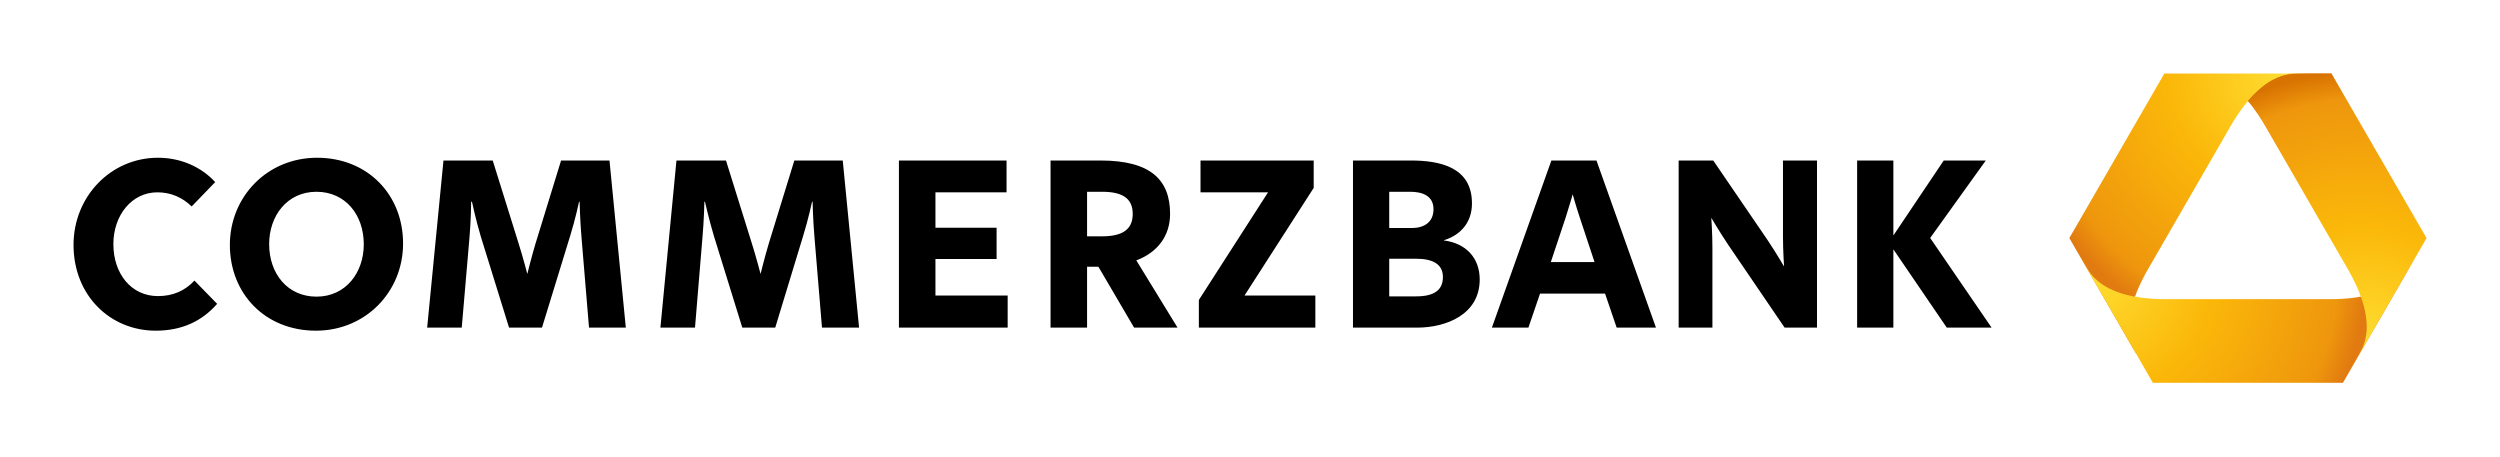
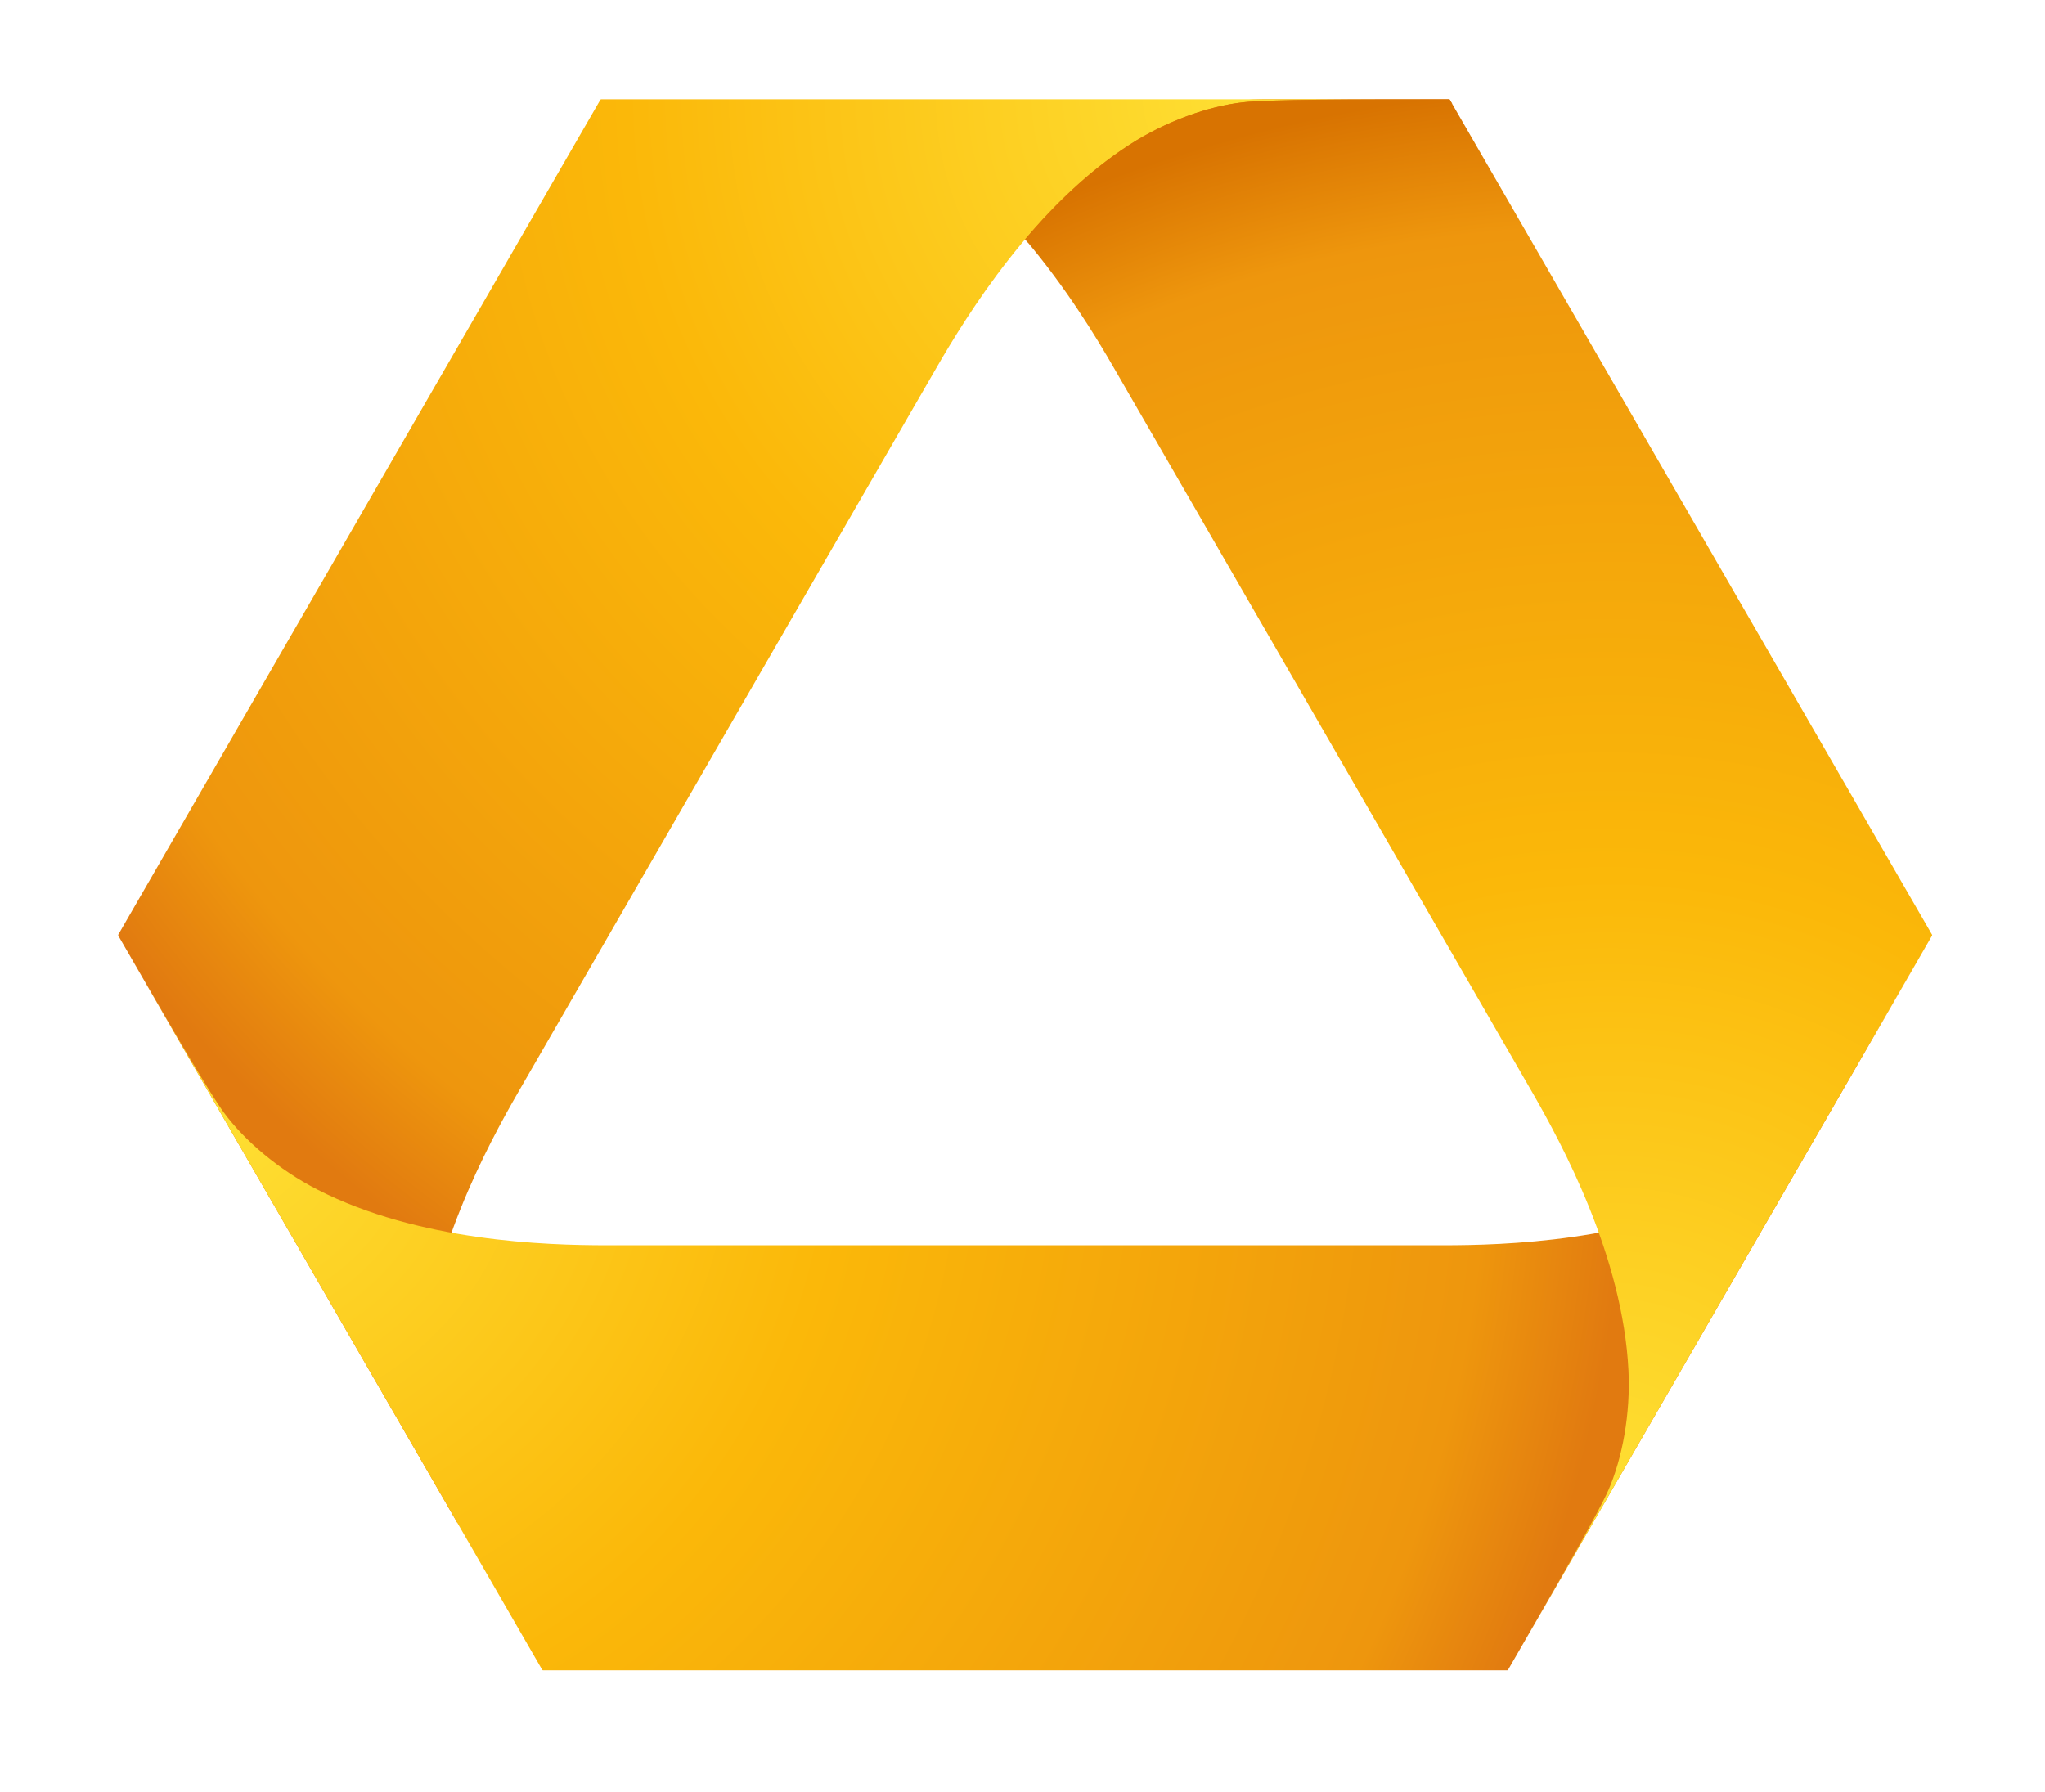
- <svg xmlns="http://www.w3.org/2000/svg" xmlns:xlink="http://www.w3.org/1999/xlink" version="1.0" width="602.362" height="109.949" id="svg3681">
+ <svg xmlns="http://www.w3.org/2000/svg" xmlns:xlink="http://www.w3.org/1999/xlink" viewBox="493 13 97 85" width="97" height="85" id="svg3681">
  <defs id="defs3683">
    <radialGradient cx="0" cy="0" r="1" fx="0" fy="0" id="radialGradient263" gradientUnits="userSpaceOnUse" gradientTransform="matrix(24.97987,0,0,-24.97987,568.2424,786.9062)" spreadMethod="pad">
      <stop id="stop265" style="stop-color:#fedf33;stop-opacity:1" offset="0" />
      <stop id="stop267" style="stop-color:#fbb809;stop-opacity:1" offset="0.44" />
      <stop id="stop269" style="stop-color:#ee960d;stop-opacity:1" offset="0.9" />
      <stop id="stop271" style="stop-color:#d87301;stop-opacity:1" offset="1" />
    </radialGradient>
    <radialGradient cx="0" cy="0" r="1" fx="0" fy="0" id="radialGradient3640" xlink:href="#radialGradient263" gradientUnits="userSpaceOnUse" gradientTransform="matrix(24.97987,0,0,-24.97987,568.2424,786.9062)" spreadMethod="pad" />
    <radialGradient cx="0" cy="0" r="1" fx="0" fy="0" id="radialGradient239" gradientUnits="userSpaceOnUse" gradientTransform="matrix(24.91013,0,0,-24.91013,543.5996,793.6512)" spreadMethod="pad">
      <stop id="stop241" style="stop-color:#fedf33;stop-opacity:1" offset="0" />
      <stop id="stop243" style="stop-color:#fbb809;stop-opacity:1" offset="0.44" />
      <stop id="stop245" style="stop-color:#ee960d;stop-opacity:1" offset="0.9" />
      <stop id="stop247" style="stop-color:#e17a10;stop-opacity:1" offset="1" />
    </radialGradient>
    <radialGradient cx="0" cy="0" r="1" fx="0" fy="0" id="radialGradient3643" xlink:href="#radialGradient239" gradientUnits="userSpaceOnUse" gradientTransform="matrix(24.91013,0,0,-24.91013,543.5996,793.6512)" spreadMethod="pad" />
    <radialGradient cx="0" cy="0" r="1" fx="0" fy="0" id="radialGradient215" gradientUnits="userSpaceOnUse" gradientTransform="matrix(24.92003,0,0,-24.92003,561.7563,811.7266)" spreadMethod="pad">
      <stop id="stop217" style="stop-color:#fedf33;stop-opacity:1" offset="0" />
      <stop id="stop219" style="stop-color:#fbb809;stop-opacity:1" offset="0.44" />
      <stop id="stop221" style="stop-color:#ee960d;stop-opacity:1" offset="0.9" />
      <stop id="stop223" style="stop-color:#e17a10;stop-opacity:1" offset="1" />
    </radialGradient>
    <radialGradient cx="0" cy="0" r="1" fx="0" fy="0" id="radialGradient3646" xlink:href="#radialGradient215" gradientUnits="userSpaceOnUse" gradientTransform="matrix(24.92003,0,0,-24.92003,561.7563,811.7266)" spreadMethod="pad" />
    <radialGradient cx="0" cy="0" r="1" fx="0" fy="0" id="radialGradient191" gradientUnits="userSpaceOnUse" gradientTransform="matrix(24.90173,0,0,-24.90172,568.2589,786.9869)" spreadMethod="pad">
      <stop id="stop193" style="stop-color:#fedf33;stop-opacity:1" offset="0" />
      <stop id="stop195" style="stop-color:#fbb809;stop-opacity:1" offset="0.44" />
      <stop id="stop197" style="stop-color:#ee960d;stop-opacity:1" offset="0.9" />
      <stop id="stop199" style="stop-color:#e17a10;stop-opacity:1" offset="1" />
    </radialGradient>
    <radialGradient cx="0" cy="0" r="1" fx="0" fy="0" id="radialGradient3649" xlink:href="#radialGradient191" gradientUnits="userSpaceOnUse" gradientTransform="matrix(24.90173,0,0,-24.90172,568.2589,786.9869)" spreadMethod="pad" />
  </defs>
-   <g transform="translate(-544.2735,-995.3011)" id="layer1">
+   <g transform="translate(-544.2735,-995.3011)">
    <g transform="matrix(2.66676,0,0,-2.66676,-401.8437,3177.69)" id="g3651">
      <path d="M 562.198,811.726 C 561.613,811.726 559.874,811.726 557.853,809.272 L 557.853,809.272 C 557.879,809.241 557.905,809.21 557.932,809.178 L 557.932,809.178 C 558.451,809.785 559.102,810.406 559.801,810.858 L 559.801,810.858 C 560.447,811.274 561.196,811.552 561.816,811.62 L 561.816,811.62 C 562.268,811.67 563.763,811.651 565.465,811.651 L 565.465,811.651 C 565.474,811.651 565.479,811.647 565.483,811.642 L 565.483,811.642 L 565.439,811.716 C 565.436,811.723 565.43,811.726 565.423,811.726 L 565.423,811.726 L 562.198,811.726 z" id="path201" style="fill:url(#radialGradient3649);stroke:none" />
      <path d="M 550.345,811.726 C 550.339,811.726 550.332,811.724 550.328,811.717 L 550.328,811.717 L 543.998,800.753 L 542.013,797.315 L 541.783,796.916 L 541.753,796.865 C 541.751,796.861 541.751,796.854 541.755,796.846 L 541.755,796.846 L 547.785,786.402 L 547.785,786.445 C 547.654,786.685 547.56,786.87 547.51,786.986 L 547.51,786.986 C 547.258,787.557 547.115,788.347 547.152,789.115 L 547.152,789.115 C 547.254,791.137 548.329,793.132 548.87,794.068 L 548.87,794.068 C 550.138,796.264 552.589,800.511 552.589,800.511 L 552.589,800.511 C 552.589,800.511 555.041,804.758 556.309,806.955 L 556.309,806.955 C 556.849,807.89 558.04,809.819 559.741,810.918 L 559.741,810.918 C 560.386,811.335 561.144,811.605 561.762,811.673 L 561.762,811.673 C 562.215,811.724 563.719,811.726 565.423,811.726 L 565.423,811.726 L 550.345,811.726 z" id="path225" style="fill:url(#radialGradient3646);stroke:none" />
      <path d="M 541.805,796.763 C 541.9,796.597 541.994,796.433 542.087,796.273 L 542.087,796.273 L 541.805,796.763 z M 572.137,793.703 C 571.768,793.201 571.156,792.68 570.472,792.33 L 570.472,792.33 C 568.669,791.407 566.405,791.34 565.325,791.34 L 565.325,791.34 L 557.884,791.34 L 550.444,791.34 C 549.364,791.34 547.097,791.407 545.297,792.33 L 545.297,792.33 C 544.612,792.68 544,793.201 543.631,793.703 L 543.631,793.703 C 543.397,794.022 542.797,795.044 542.087,796.273 L 542.087,796.273 L 543.6,793.651 L 549.294,783.788 C 549.297,783.783 549.304,783.779 549.31,783.779 L 549.31,783.779 L 566.459,783.779 C 566.464,783.779 566.471,783.784 566.474,783.789 L 566.474,783.789 L 573.946,796.73 C 573.122,795.303 572.4,794.06 572.137,793.703" id="path249" style="fill:url(#radialGradient3643);stroke:none" />
      <path d="M 561.762,811.673 C 561.144,811.605 560.386,811.335 559.741,810.918 L 559.741,810.918 C 559.029,810.458 558.407,809.853 557.884,809.236 L 557.884,809.236 C 558.611,808.379 559.145,807.5 559.459,806.955 L 559.459,806.955 C 560.727,804.758 563.18,800.511 563.18,800.511 L 563.18,800.511 C 563.18,800.511 565.631,796.264 566.9,794.068 L 566.9,794.068 C 567.439,793.132 568.515,791.137 568.615,789.115 L 568.615,789.115 C 568.653,788.347 568.508,787.557 568.259,786.986 L 568.259,786.986 C 568.084,786.587 567.389,785.374 566.582,783.976 L 566.582,783.976 L 574.015,796.849 C 574.015,796.85 574.016,796.851 574.016,796.853 L 574.016,796.853 L 574.016,796.861 C 574.016,796.863 574.015,796.865 574.014,796.866 L 574.014,796.866 L 565.439,811.716 C 565.436,811.723 565.43,811.726 565.423,811.726 L 565.423,811.726 C 563.719,811.726 562.215,811.724 561.762,811.673" id="path273" style="fill:url(#radialGradient3640);stroke:none" />
-       <path d="M 461.312,47.219 C 456.01,47.219 451.781,51.584 451.781,57.062 C 451.781,62.789 455.938,66.75 461.062,66.75 C 463.996,66.75 466.269,65.699 468,63.719 L 465.438,61.094 C 464.377,62.225 463.044,62.844 461.312,62.844 C 458.309,62.844 456.281,60.328 456.281,56.969 C 456.281,53.718 458.353,51.125 461.25,51.125 C 462.771,51.125 464.064,51.694 465.125,52.719 L 467.781,49.969 C 466.225,48.273 463.929,47.219 461.312,47.219 z M 479.281,47.219 C 473.661,47.219 469.438,51.619 469.438,57.062 C 469.438,62.578 473.43,66.75 479.156,66.75 C 484.776,66.75 489,62.351 489,56.906 C 489,51.392 485.006,47.219 479.281,47.219 z M 493.562,47.531 L 491.719,66.406 L 495.625,66.406 L 496.5,56.219 C 496.676,54.239 496.688,52.188 496.688,52.188 L 496.781,52.188 C 496.781,52.188 497.216,54.251 497.781,56.125 L 500.969,66.406 L 504.688,66.406 L 507.875,56.031 C 508.44,54.229 508.875,52.188 508.875,52.188 L 508.938,52.188 C 508.938,52.188 508.98,54.23 509.156,56.281 L 510,66.406 L 514.156,66.406 L 512.312,47.531 L 506.844,47.531 L 503.969,56.875 C 503.51,58.398 503.031,60.344 503.031,60.344 C 503.031,60.344 502.527,58.4 502.031,56.844 L 499.125,47.531 L 493.562,47.531 z M 519.875,47.531 L 518.062,66.406 L 521.969,66.406 L 522.812,56.219 C 522.989,54.239 523.031,52.188 523.031,52.188 L 523.094,52.188 C 523.094,52.188 523.56,54.251 524.125,56.125 L 527.312,66.406 L 531.031,66.406 L 534.188,56.031 C 534.754,54.229 535.188,52.188 535.188,52.188 L 535.25,52.188 C 535.25,52.188 535.293,54.23 535.469,56.281 L 536.312,66.406 L 540.5,66.406 L 538.656,47.531 L 533.188,47.531 L 530.312,56.875 C 529.852,58.398 529.375,60.344 529.375,60.344 C 529.375,60.344 528.87,58.4 528.375,56.844 L 525.469,47.531 L 519.875,47.531 z M 545,47.531 L 545,66.406 L 557.281,66.406 L 557.281,62.781 L 549.125,62.781 L 549.125,58.656 L 556.031,58.656 L 556.031,55.125 L 549.125,55.125 L 549.125,51.125 L 557.156,51.125 L 557.156,47.531 L 545,47.531 z M 562.125,47.531 L 562.125,66.406 L 566.25,66.406 L 566.25,59.531 L 567.531,59.531 L 571.562,66.406 L 576.469,66.406 L 571.812,58.812 C 574.251,57.894 575.625,56.001 575.625,53.562 C 575.625,49.745 573.472,47.531 567.781,47.531 L 562.125,47.531 z M 579.062,47.531 L 579.062,51.125 L 586.688,51.125 L 578.875,63.281 L 578.875,66.406 L 592.031,66.406 L 592.031,62.781 L 584.031,62.781 L 591.844,50.625 L 591.844,47.531 L 579.062,47.531 z M 596.281,47.531 L 596.281,66.406 L 603.5,66.406 C 606.859,66.406 610.594,64.891 610.594,60.969 C 610.594,58.53 609.036,56.879 606.562,56.562 L 606.562,56.531 C 608.506,55.929 609.719,54.46 609.719,52.375 C 609.719,48.274 606.102,47.531 602.812,47.531 L 596.281,47.531 z M 618.688,47.531 L 611.969,66.406 L 616.094,66.406 L 617.406,62.562 L 624.75,62.562 L 626.062,66.406 L 630.5,66.406 L 623.781,47.531 L 618.688,47.531 z M 633.062,47.531 L 633.062,66.406 L 636.875,66.406 L 636.875,57.438 C 636.875,55.74 636.75,54 636.75,54 C 636.75,54 637.636,55.516 638.625,57 L 645.031,66.406 L 648.688,66.406 L 648.688,47.531 L 644.844,47.531 L 644.844,56.094 C 644.844,57.791 644.969,59.5 644.969,59.5 C 644.969,59.5 644.085,57.985 643.094,56.5 L 636.969,47.531 L 633.062,47.531 z M 653.219,47.531 L 653.219,66.406 L 657.312,66.406 L 657.312,57.562 L 663.344,66.406 L 668.406,66.406 L 661.469,56.281 L 667.75,47.531 L 663,47.531 L 657.312,56 L 657.312,47.531 L 653.219,47.531 z M 479.219,51.062 C 482.47,51.063 484.562,53.642 484.562,57 C 484.563,60.181 482.54,62.906 479.219,62.906 C 475.966,62.906 473.875,60.328 473.875,56.969 C 473.875,53.788 475.896,51.062 479.219,51.062 z M 566.25,51.062 L 567.938,51.062 C 570.129,51.062 571.406,51.725 571.406,53.562 C 571.406,55.33 570.235,56.094 567.938,56.094 L 566.25,56.094 L 566.25,51.062 z M 600.375,51.062 L 602.75,51.062 C 604.057,51.062 605.375,51.475 605.375,53.031 C 605.375,54.55 604.247,55.156 602.938,55.156 L 600.375,55.156 L 600.375,51.062 z M 621.094,51.344 C 621.094,51.344 621.445,52.621 621.906,54 L 623.562,59 L 618.625,59 L 620.281,54.031 C 620.741,52.617 621.094,51.344 621.094,51.344 z M 600.375,58.625 L 603.406,58.625 C 605.242,58.625 606.438,59.203 606.438,60.688 C 606.437,62.138 605.491,62.875 603.406,62.875 L 600.375,62.875 L 600.375,58.625 z" transform="matrix(0.8,0,0,-0.8,0,841.89)" id="path177" style="fill:#000000;fill-opacity:1;fill-rule:nonzero;stroke:none" />
    </g>
  </g>
</svg>
